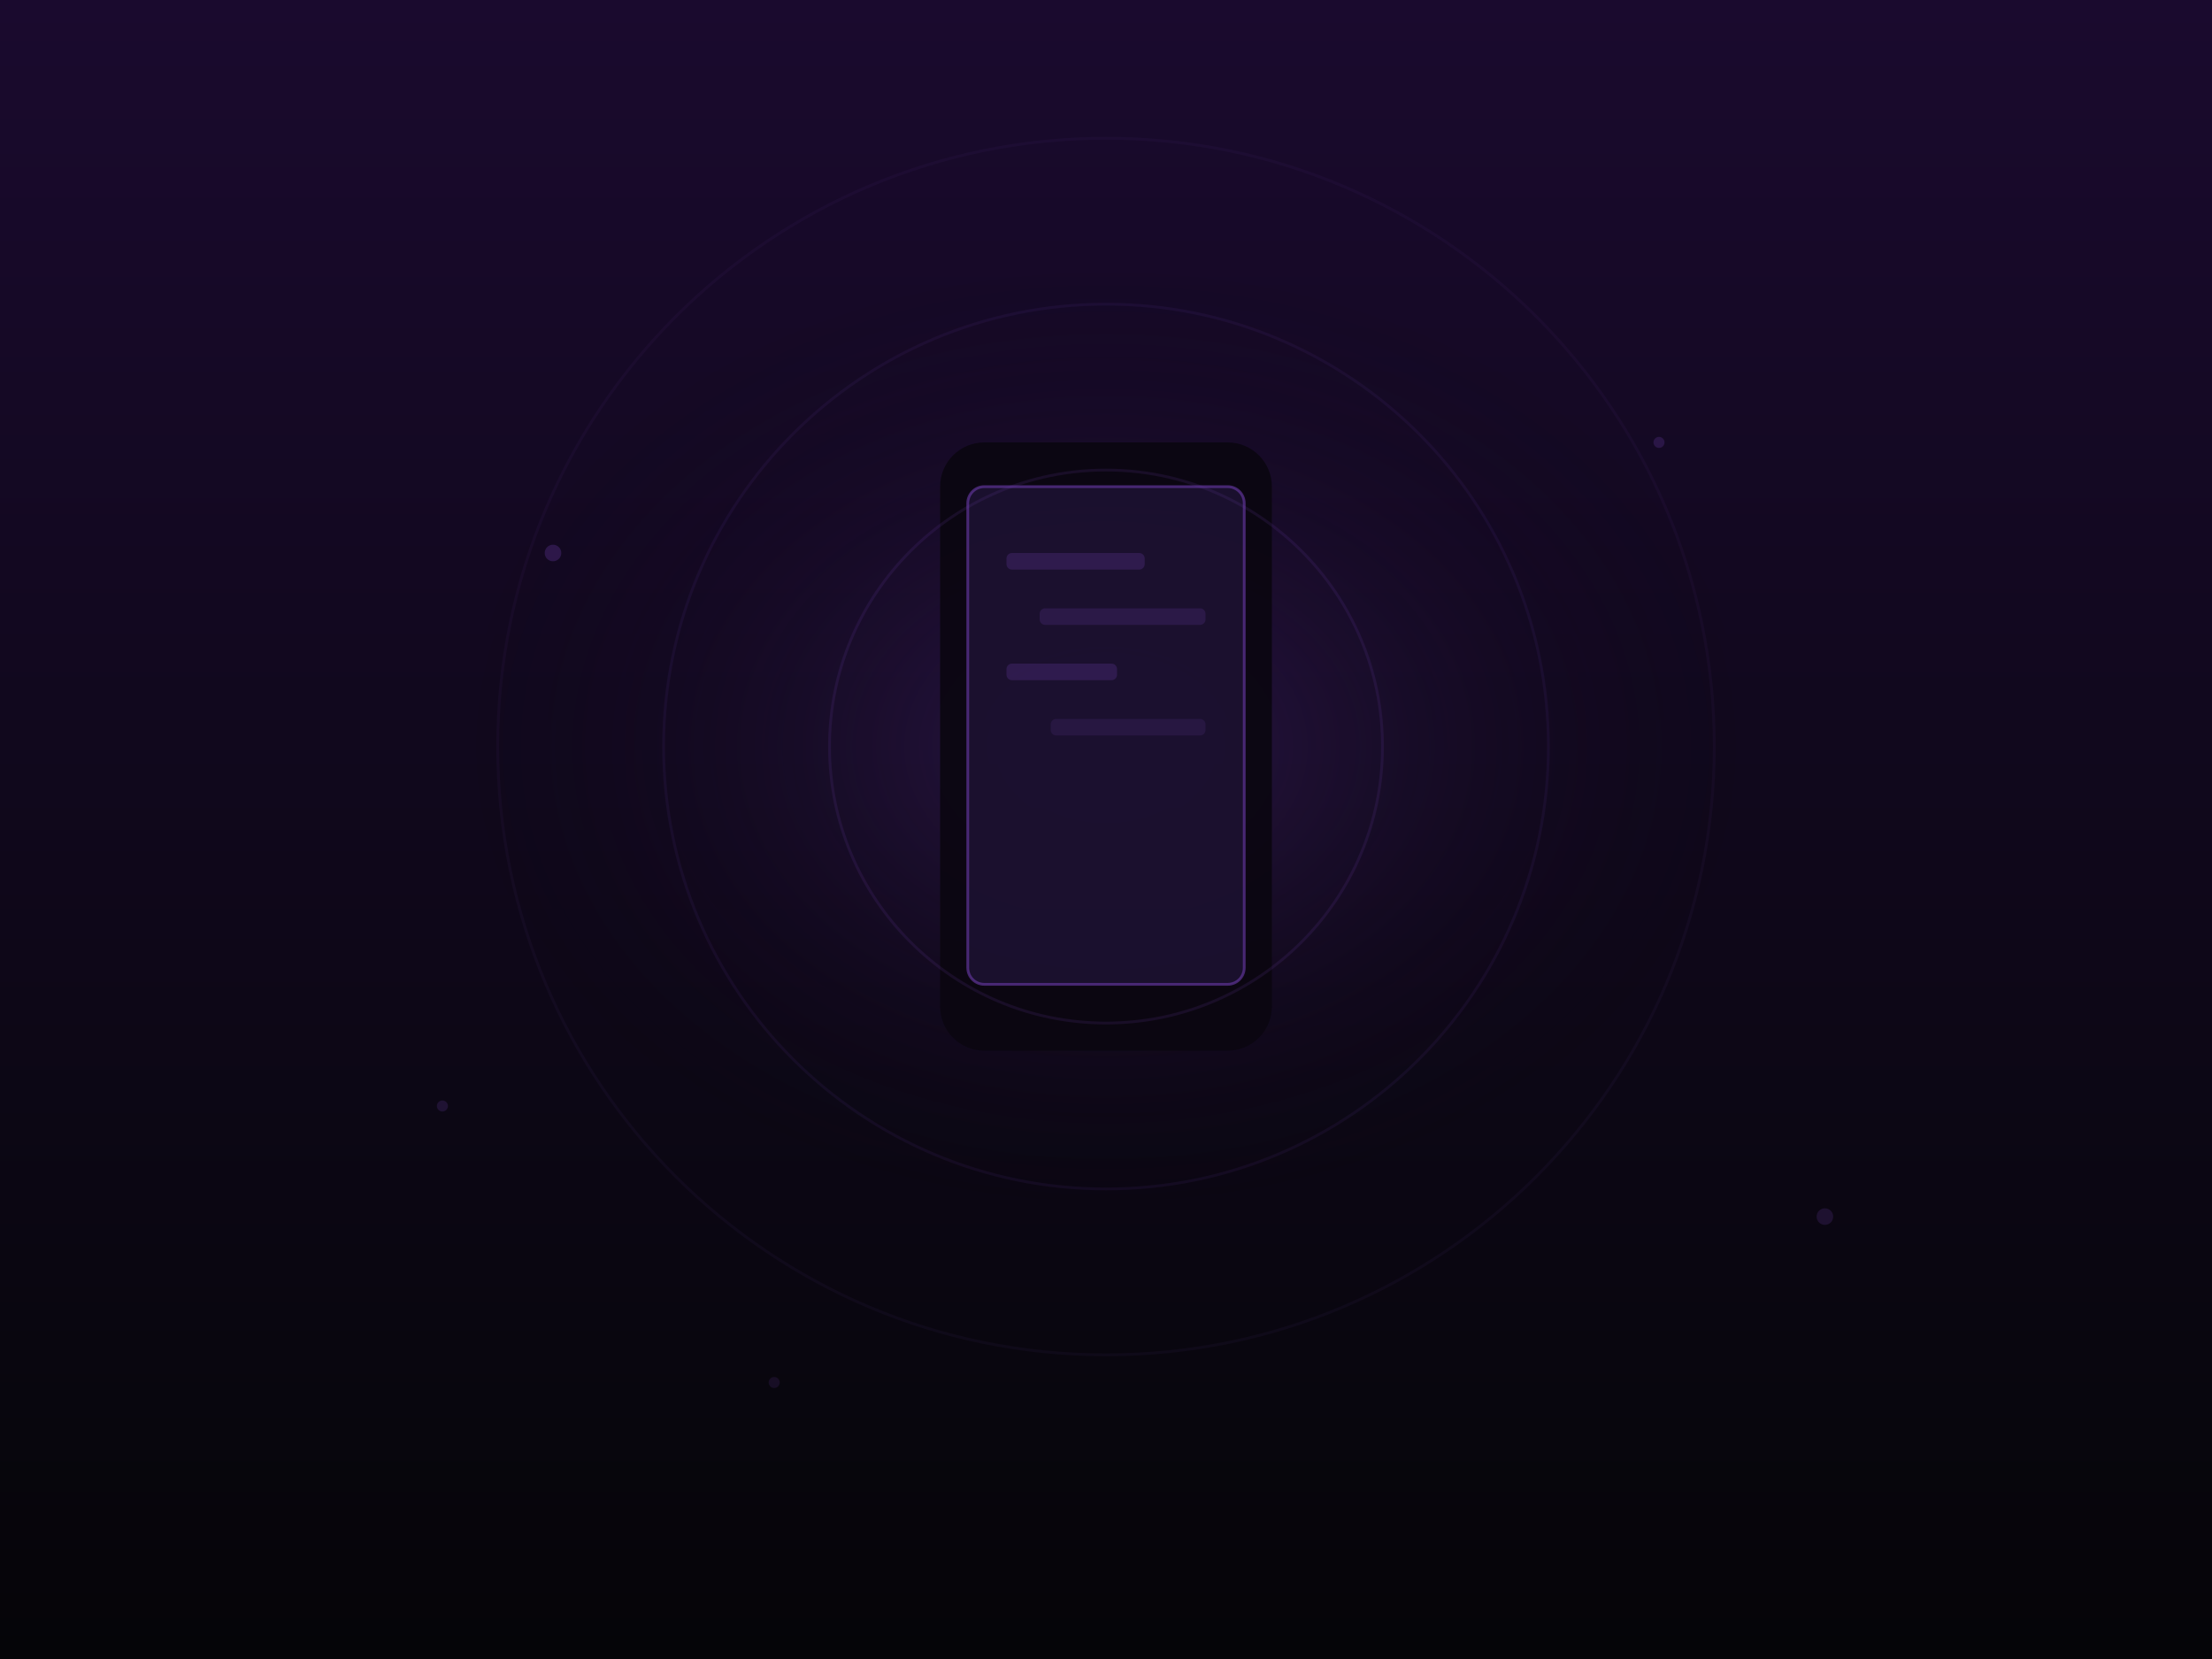
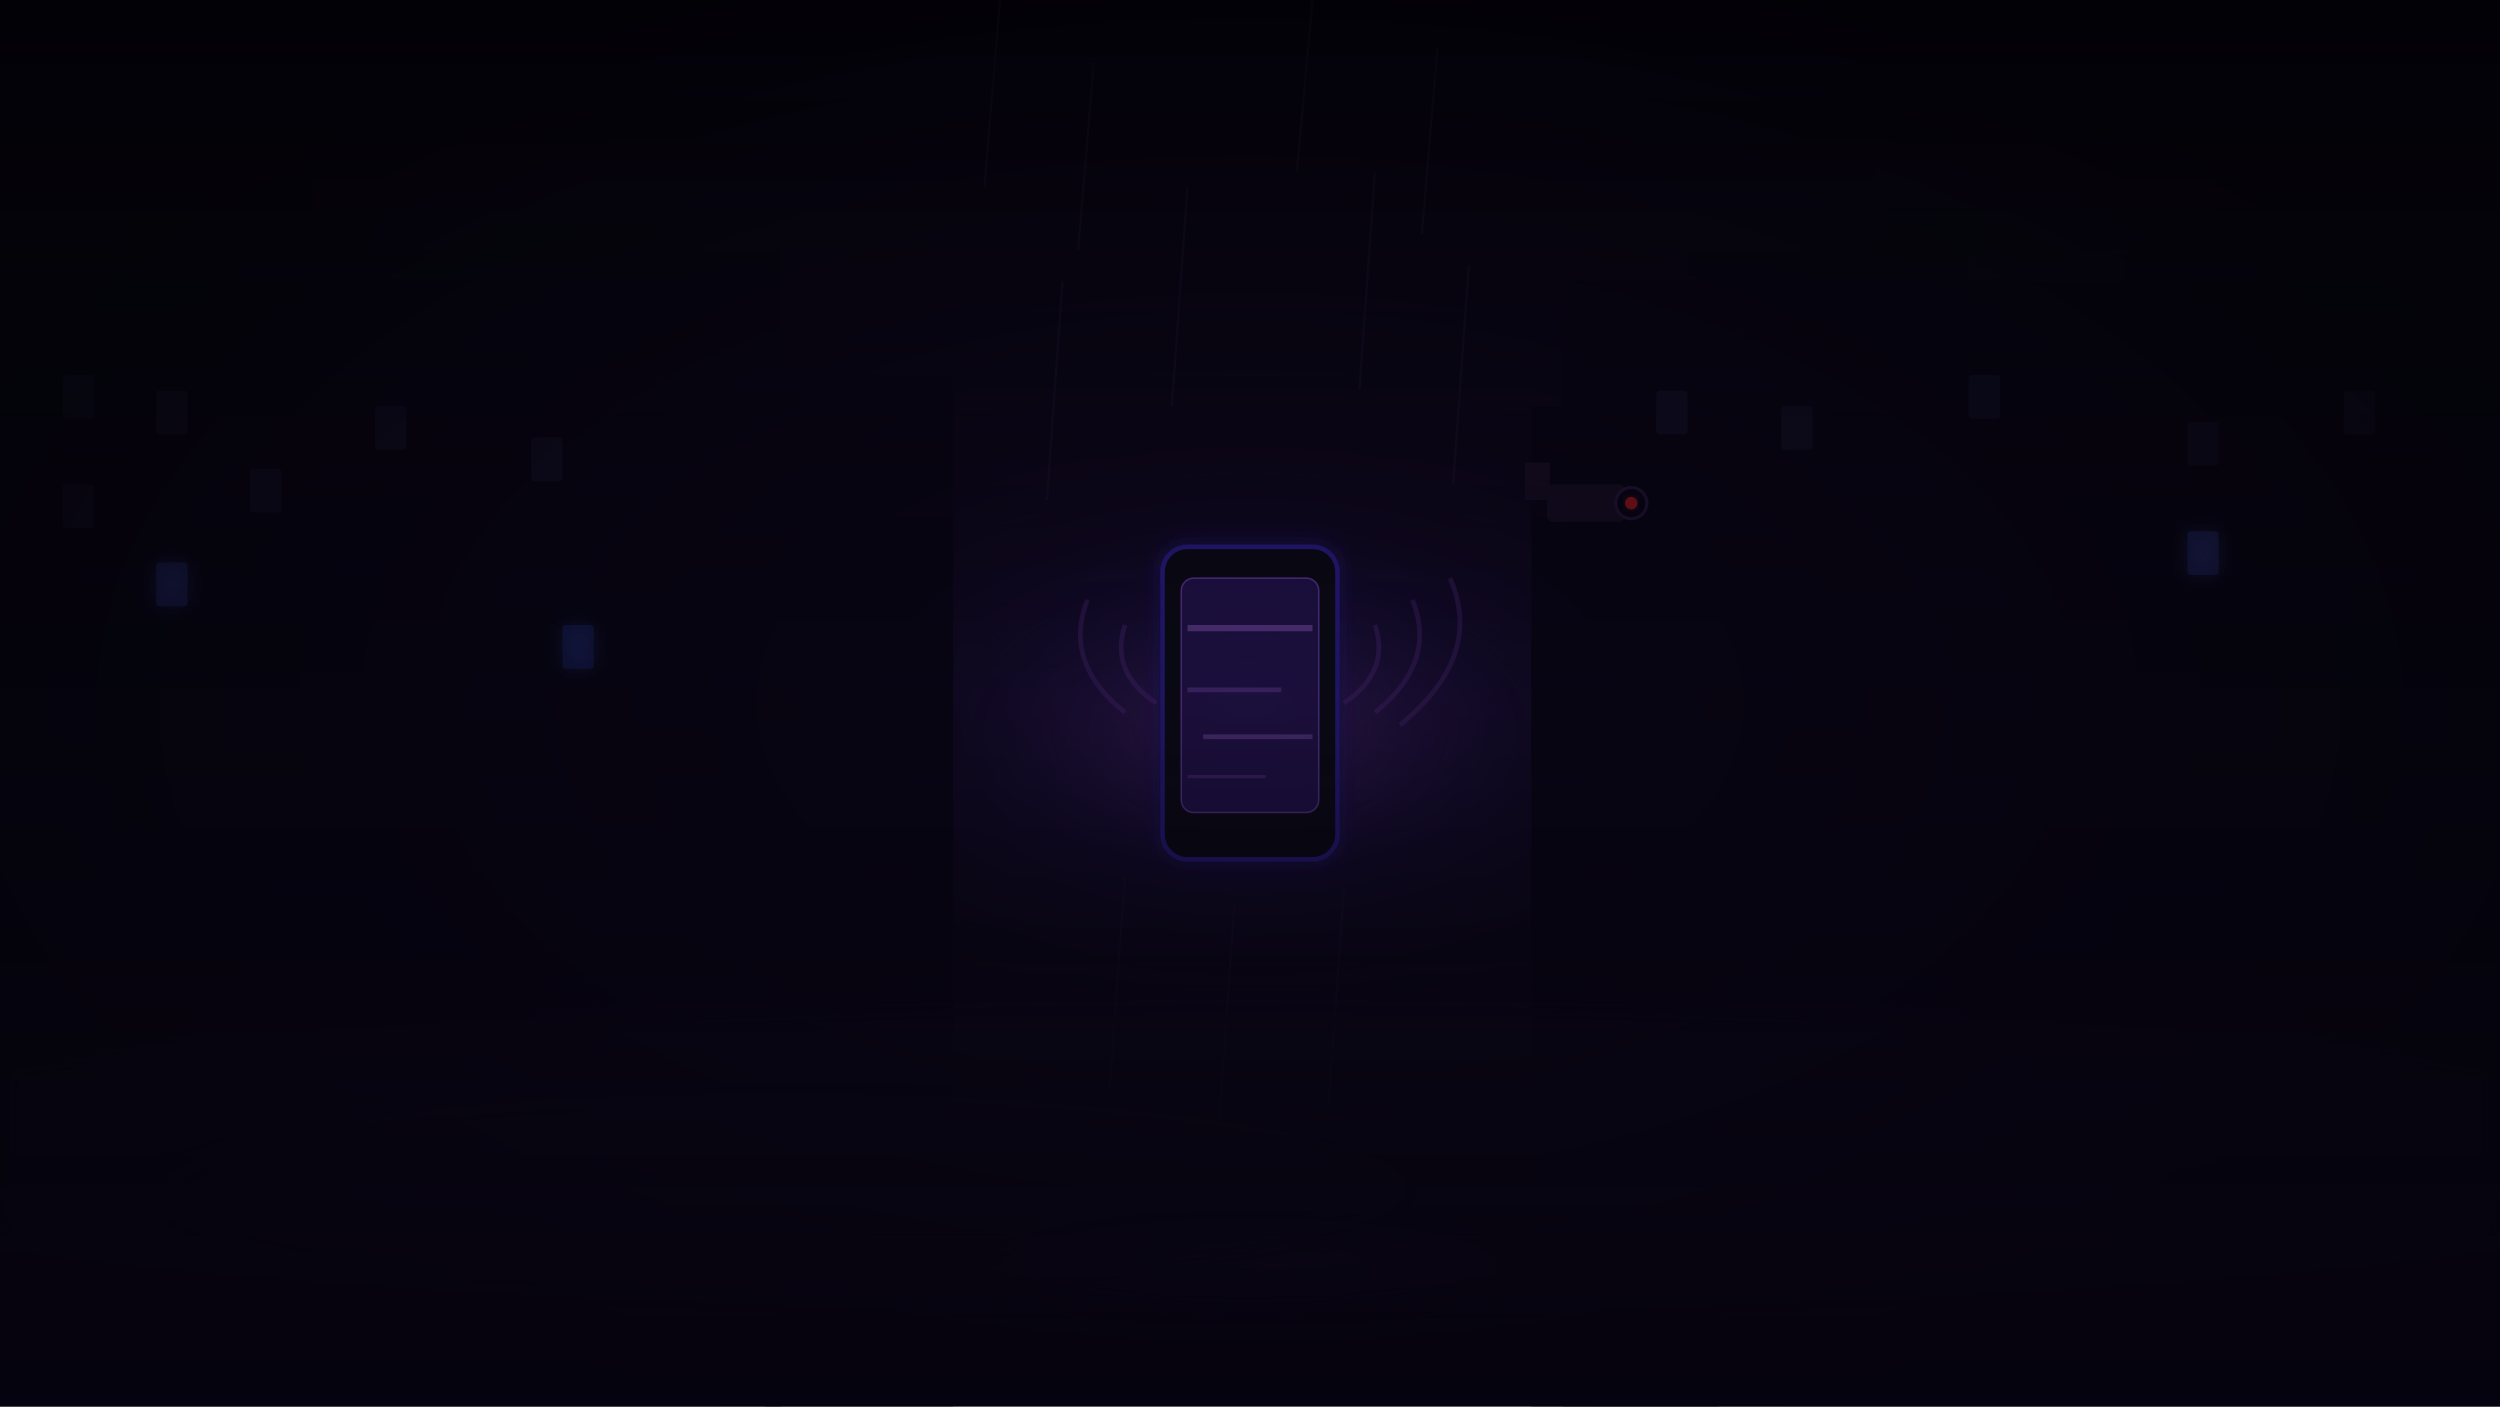
- <svg xmlns="http://www.w3.org/2000/svg" viewBox="0 0 400 300">
+ <svg xmlns="http://www.w3.org/2000/svg" width="800" height="450" viewBox="0 0 800 450">
  <defs>
-     <linearGradient id="bg" x1="0" y1="0" x2="0" y2="1">
-       <stop offset="0%" stop-color="#1a0a2e" />
-       <stop offset="100%" stop-color="#050508" />
+     <linearGradient id="sky" x1="0" y1="0" x2="0" y2="1">
+       <stop offset="0%" stop-color="#080415" />
+       <stop offset="50%" stop-color="#120a22" />
+       <stop offset="100%" stop-color="#0a0610" />
    </linearGradient>
-     <radialGradient id="glow" cx="0.5" cy="0.45" r="0.3">
-       <stop offset="0%" stop-color="#6a3aaa" stop-opacity="0.3" />
-       <stop offset="100%" stop-color="transparent" />
+     <radialGradient id="phone-glow" cx="50%" cy="52%" r="22%">
+       <stop offset="0%" stop-color="#8040c0" stop-opacity="0.5" />
+       <stop offset="50%" stop-color="#4020a0" stop-opacity="0.15" />
+       <stop offset="100%" stop-color="#120a22" stop-opacity="0" />
    </radialGradient>
+     <filter id="glow">
+       <feGaussianBlur stdDeviation="3" result="b" />
+       <feMerge>
+         <feMergeNode in="b" />
+         <feMergeNode in="SourceGraphic" />
+       </feMerge>
+     </filter>
+     <filter id="soft">
+       <feGaussianBlur stdDeviation="4" />
+     </filter>
+     <linearGradient id="ground" x1="0" y1="0" x2="0" y2="1">
+       <stop offset="0%" stop-color="#120a1a" />
+       <stop offset="100%" stop-color="#060410" />
+     </linearGradient>
  </defs>
-   <rect width="400" height="300" fill="url(#bg)" />
-   <rect width="400" height="300" fill="url(#glow)" />
-   <rect x="170" y="80" width="60" height="110" rx="8" fill="#0a0510" opacity="0.9" />
-   <rect x="175" y="88" width="50" height="90" rx="3" fill="#2a1a4a" opacity="0.5" />
-   <rect x="175" y="88" width="50" height="90" rx="3" fill="none" stroke="#6a3aaa" stroke-width="0.5" opacity="0.6" />
-   <rect x="182" y="100" width="25" height="3" rx="1" fill="#6a3aaa" opacity="0.25" />
-   <rect x="188" y="110" width="30" height="3" rx="1" fill="#6a3aaa" opacity="0.2" />
-   <rect x="182" y="120" width="20" height="3" rx="1" fill="#6a3aaa" opacity="0.25" />
-   <rect x="190" y="130" width="28" height="3" rx="1" fill="#6a3aaa" opacity="0.15" />
-   <circle cx="200" cy="135" r="50" fill="none" stroke="#6a3aaa" stroke-width="0.5" opacity="0.15" />
-   <circle cx="200" cy="135" r="80" fill="none" stroke="#6a3aaa" stroke-width="0.5" opacity="0.1" />
-   <circle cx="200" cy="135" r="110" fill="none" stroke="#6a3aaa" stroke-width="0.5" opacity="0.07" />
-   <circle cx="100" cy="100" r="1.5" fill="#6a3aaa" opacity="0.3" />
-   <circle cx="300" cy="80" r="1" fill="#6a3aaa" opacity="0.25" />
-   <circle cx="80" cy="200" r="1" fill="#6a3aaa" opacity="0.2" />
-   <circle cx="330" cy="220" r="1.5" fill="#6a3aaa" opacity="0.2" />
-   <circle cx="140" cy="250" r="1" fill="#6a3aaa" opacity="0.15" />
+   <rect width="800" height="450" fill="url(#sky)" />
+   <rect width="800" height="450" fill="url(#phone-glow)" />
+   <g fill="#0a0618">
+     <rect x="0" y="80" width="250" height="370" />
+     <rect x="245" y="120" width="60" height="330" />
+     <rect x="500" y="90" width="300" height="360" />
+     <rect x="490" y="130" width="60" height="320" />
+     <rect x="40" y="70" width="80" height="18" />
+     <rect x="160" y="72" width="65" height="16" />
+     <rect x="540" y="80" width="90" height="18" />
+     <rect x="680" y="78" width="70" height="20" />
+     <rect x="70" y="42" width="30" height="32" rx="3" />
+     <rect x="62" y="40" width="46" height="6" />
+     <rect x="68" y="74" width="6" height="10" />
+     <rect x="88" y="74" width="6" height="10" />
+     <rect x="600" y="48" width="35" height="35" rx="3" />
+     <rect x="592" y="46" width="50" height="6" />
+   </g>
+   <g fill="#1a1535" opacity="0.7">
+     <rect x="20" y="120" width="10" height="14" rx="1" />
+     <rect x="50" y="125" width="10" height="14" rx="1" />
+     <rect x="20" y="155" width="10" height="14" rx="1" />
+     <rect x="80" y="150" width="10" height="14" rx="1" />
+     <rect x="120" y="130" width="10" height="14" rx="1" />
+     <rect x="170" y="140" width="10" height="14" rx="1" />
+     <rect x="530" y="125" width="10" height="14" rx="1" />
+     <rect x="570" y="130" width="10" height="14" rx="1" />
+     <rect x="630" y="120" width="10" height="14" rx="1" />
+     <rect x="700" y="135" width="10" height="14" rx="1" />
+     <rect x="750" y="125" width="10" height="14" rx="1" />
+   </g>
+   <g filter="url(#glow)">
+     <rect x="50" y="180" width="10" height="14" fill="#3040a0" opacity="0.6" rx="1" />
+     <rect x="180" y="200" width="10" height="14" fill="#2838a0" opacity="0.5" rx="1" />
+     <rect x="700" y="170" width="10" height="14" fill="#3040a0" opacity="0.6" rx="1" />
+   </g>
+   <g filter="url(#glow)">
+     <rect x="372" y="175" width="56" height="100" rx="8" fill="#0a0818" stroke="#3020a0" stroke-width="1.5" />
+     <rect x="378" y="185" width="44" height="75" rx="4" fill="#6030c0" opacity="0.4" />
+     <rect x="378" y="185" width="44" height="75" rx="4" fill="none" stroke="#8050d0" stroke-width="0.5" opacity="0.8" />
+     <rect x="380" y="200" width="40" height="2" fill="#a060e0" opacity="0.6" />
+     <rect x="380" y="220" width="30" height="1.5" fill="#a060e0" opacity="0.4" />
+     <rect x="385" y="235" width="35" height="1.5" fill="#a060e0" opacity="0.5" />
+     <rect x="380" y="248" width="25" height="1" fill="#a060e0" opacity="0.3" />
+   </g>
+   <g stroke="#8040c0" fill="none" opacity="0.3" stroke-width="1.5">
+     <path d="M430,225 Q445,215 440,200" />
+     <path d="M440,228 Q460,212 452,192" />
+     <path d="M448,232 Q475,210 464,185" />
+     <path d="M370,225 Q355,215 360,200" />
+     <path d="M360,228 Q340,212 348,192" />
+   </g>
+   <g fill="#1a1028">
+     <rect x="495" y="155" width="25" height="12" rx="2" />
+     <rect x="488" y="148" width="8" height="12" />
+     <circle cx="522" cy="161" r="5" fill="#0a0618" stroke="#2a1840" stroke-width="1" />
+     <circle cx="522" cy="161" r="2" fill="#ff2020" opacity="0.7" filter="url(#glow)" />
+   </g>
+   <g stroke="#2a1840" stroke-width="0.7" opacity="0.4">
+     <line x1="320" y1="0" x2="315" y2="60" />
+     <line x1="350" y1="20" x2="345" y2="80" />
+     <line x1="420" y1="0" x2="415" y2="55" />
+     <line x1="460" y1="15" x2="455" y2="75" />
+     <line x1="380" y1="60" x2="375" y2="130" />
+     <line x1="440" y1="55" x2="435" y2="125" />
+     <line x1="340" y1="90" x2="335" y2="160" />
+     <line x1="470" y1="85" x2="465" y2="155" />
+     <line x1="360" y1="280" x2="355" y2="350" />
+     <line x1="430" y1="285" x2="425" y2="355" />
+     <line x1="395" y1="290" x2="390" y2="360" />
+   </g>
+   <rect x="0" y="380" width="800" height="70" fill="url(#ground)" />
+   <ellipse cx="400" cy="405" rx="80" ry="15" fill="#1a1030" opacity="0.8" filter="url(#soft)" />
+   <ellipse cx="400" cy="405" rx="40" ry="8" fill="#4020a0" opacity="0.25" filter="url(#soft)" />
+   <ellipse cx="400" cy="370" rx="500" ry="50" fill="#1a1030" opacity="0.3" filter="url(#soft)" />
+   <ellipse cx="250" cy="380" rx="200" ry="30" fill="#120a20" opacity="0.4" filter="url(#soft)" />
+   <radialGradient id="vig" cx="50%" cy="50%" r="55%">
+     <stop offset="0%" stop-color="#000" stop-opacity="0" />
+     <stop offset="100%" stop-color="#000" stop-opacity="0.7" />
+   </radialGradient>
+   <rect width="800" height="450" fill="url(#vig)" />
+   <linearGradient id="fade" x1="0" y1="0" x2="0" y2="1">
+     <stop offset="0%" stop-color="#060410" stop-opacity="0" />
+     <stop offset="100%" stop-color="#060410" stop-opacity="0.85" />
+   </linearGradient>
+   <rect width="800" height="450" fill="url(#fade)" />
</svg>
